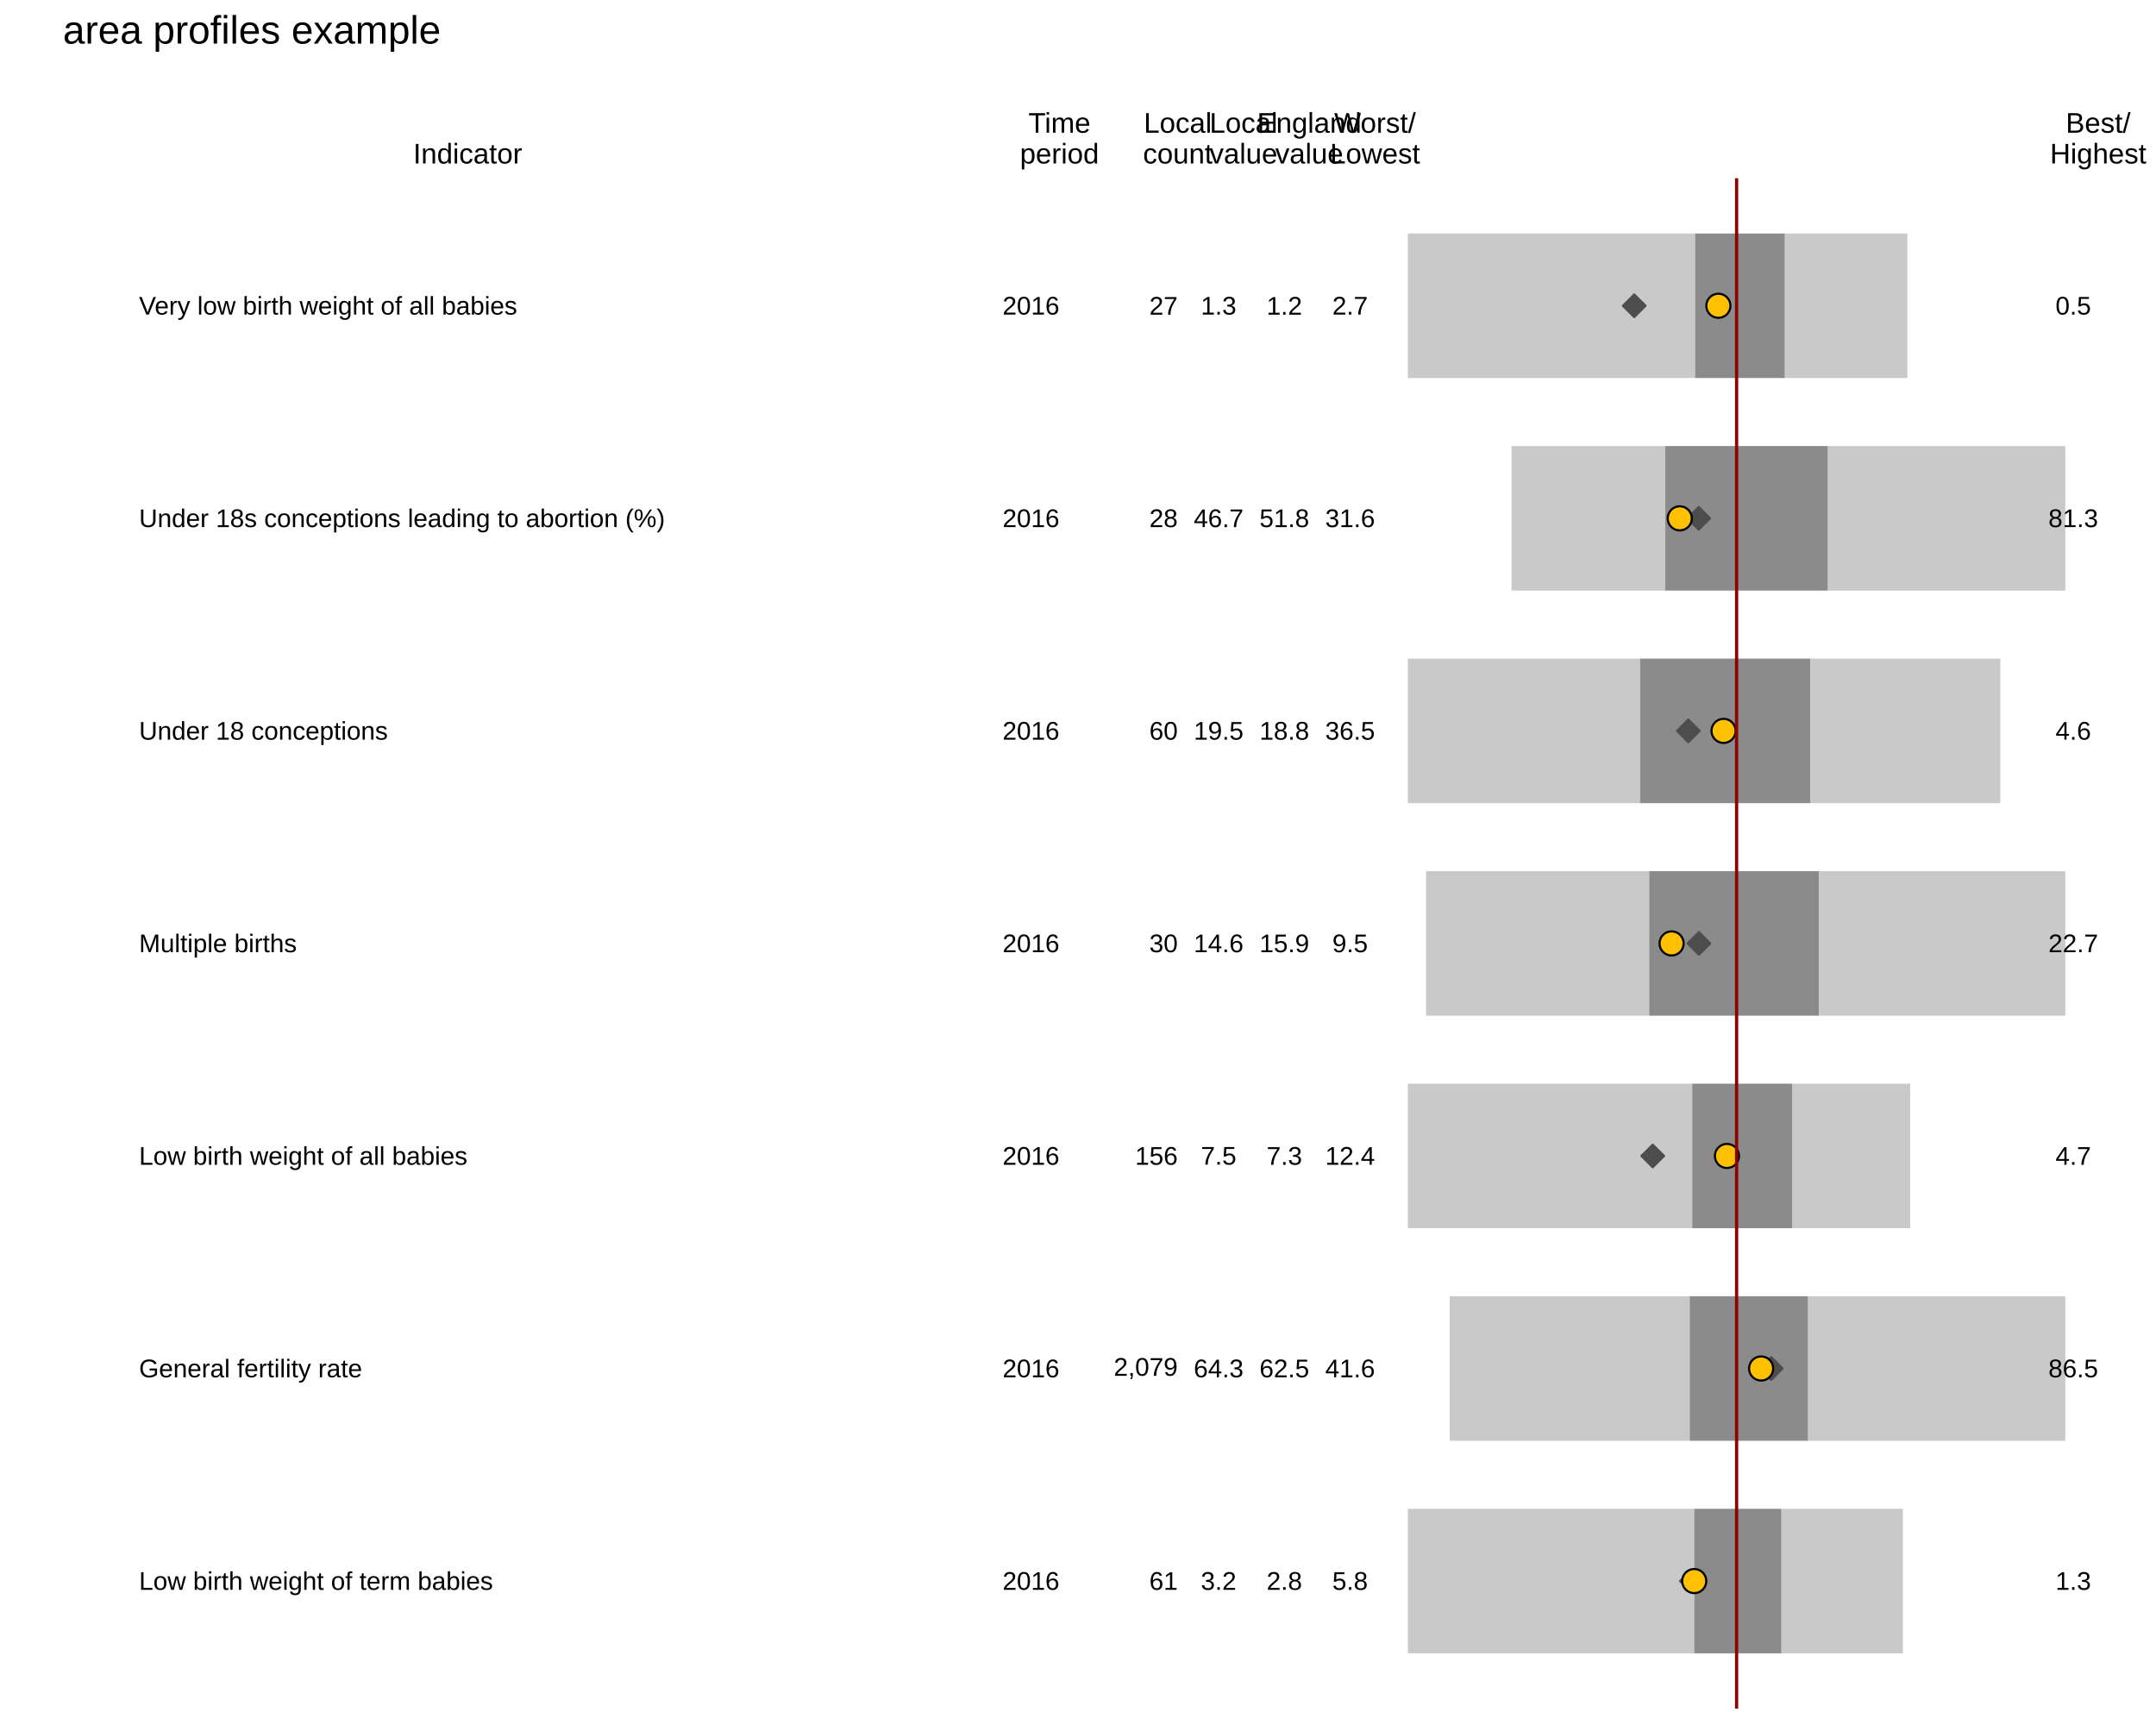
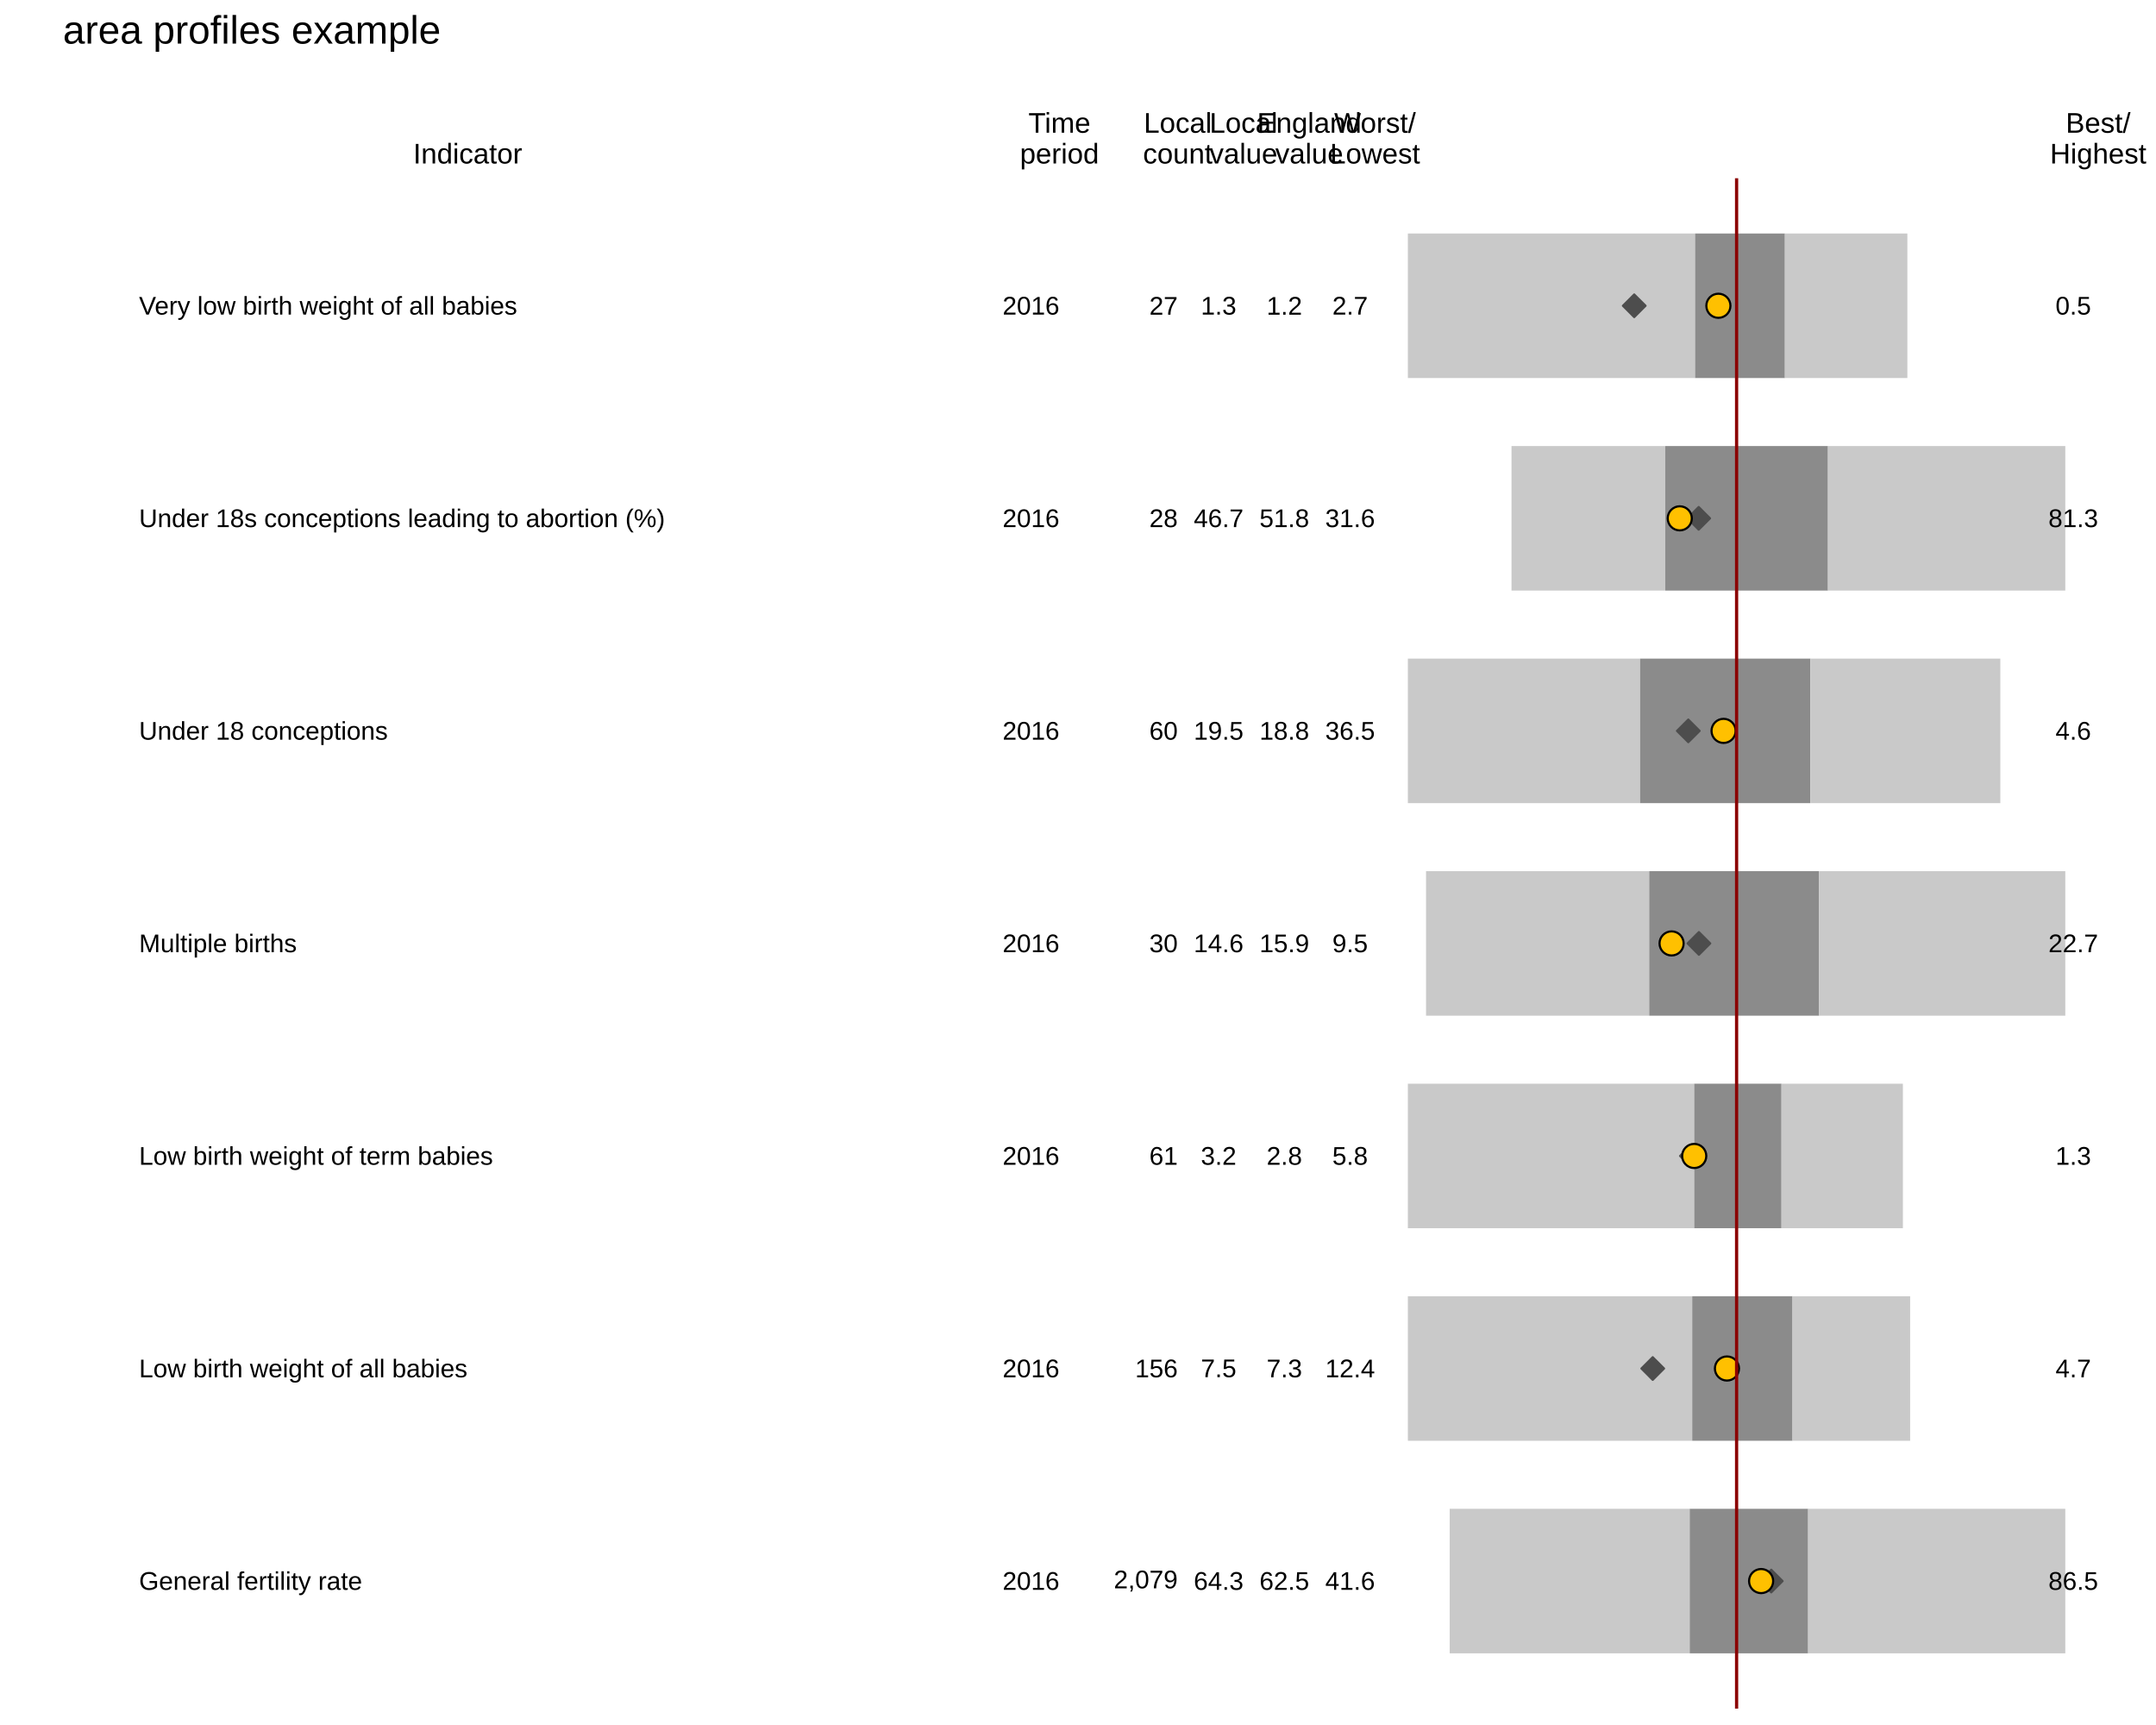
<svg xmlns="http://www.w3.org/2000/svg" viewBox="0 0 720.00 576.00">
  <defs>
    <style type="text/css">
    line, polyline, polygon, path, rect, circle {
      fill: none;
      stroke: #000000;
      stroke-linecap: round;
      stroke-linejoin: round;
      stroke-miterlimit: 10.00;
    }
  </style>
  </defs>
  <rect width="100%" height="100%" style="stroke: none; fill: #FFFFFF;" />
  <defs>
    <clipPath id="cpMjEuMDF8NzE0LjUyfDU3MC41Mnw1OS41Mg==">
      <rect x="21.01" y="59.52" width="693.51" height="511.00" />
    </clipPath>
  </defs>
-   <rect x="470.16" y="503.81" width="0.00" height="48.26" style="stroke-width: 1.07; stroke: none; stroke-linecap: butt; fill: #FFFFFF;" clip-path="url(#cpMjEuMDF8NzE0LjUyfDU3MC41Mnw1OS41Mg==)" />
-   <rect x="470.16" y="503.81" width="95.63" height="48.26" style="stroke-width: 1.07; stroke: none; stroke-linecap: butt; fill: #C9C9C9;" clip-path="url(#cpMjEuMDF8NzE0LjUyfDU3MC41Mnw1OS41Mg==)" />
-   <rect x="565.79" y="503.81" width="29.14" height="48.26" style="stroke-width: 1.07; stroke: none; stroke-linecap: butt; fill: #8B8B8B;" clip-path="url(#cpMjEuMDF8NzE0LjUyfDU3MC41Mnw1OS41Mg==)" />
-   <rect x="594.93" y="503.81" width="40.54" height="48.26" style="stroke-width: 1.07; stroke: none; stroke-linecap: butt; fill: #C9C9C9;" clip-path="url(#cpMjEuMDF8NzE0LjUyfDU3MC41Mnw1OS41Mg==)" />
-   <rect x="470.16" y="432.83" width="13.96" height="48.26" style="stroke-width: 1.07; stroke: none; stroke-linecap: butt; fill: #FFFFFF;" clip-path="url(#cpMjEuMDF8NzE0LjUyfDU3MC41Mnw1OS41Mg==)" />
-   <rect x="484.12" y="432.83" width="80.16" height="48.26" style="stroke-width: 1.07; stroke: none; stroke-linecap: butt; fill: #C9C9C9;" clip-path="url(#cpMjEuMDF8NzE0LjUyfDU3MC41Mnw1OS41Mg==)" />
-   <rect x="564.28" y="432.83" width="39.55" height="48.26" style="stroke-width: 1.07; stroke: none; stroke-linecap: butt; fill: #8B8B8B;" clip-path="url(#cpMjEuMDF8NzE0LjUyfDU3MC41Mnw1OS41Mg==)" />
-   <rect x="603.82" y="432.83" width="85.89" height="48.26" style="stroke-width: 1.07; stroke: none; stroke-linecap: butt; fill: #C9C9C9;" clip-path="url(#cpMjEuMDF8NzE0LjUyfDU3MC41Mnw1OS41Mg==)" />
+   <rect x="470.16" y="503.81" width="13.96" height="48.26" style="stroke-width: 1.07; stroke: none; stroke-linecap: butt; fill: #FFFFFF;" clip-path="url(#cpMjEuMDF8NzE0LjUyfDU3MC41Mnw1OS41Mg==)" />
+   <rect x="484.12" y="503.81" width="80.16" height="48.26" style="stroke-width: 1.07; stroke: none; stroke-linecap: butt; fill: #C9C9C9;" clip-path="url(#cpMjEuMDF8NzE0LjUyfDU3MC41Mnw1OS41Mg==)" />
+   <rect x="564.28" y="503.81" width="39.55" height="48.26" style="stroke-width: 1.07; stroke: none; stroke-linecap: butt; fill: #8B8B8B;" clip-path="url(#cpMjEuMDF8NzE0LjUyfDU3MC41Mnw1OS41Mg==)" />
+   <rect x="603.82" y="503.81" width="85.89" height="48.26" style="stroke-width: 1.07; stroke: none; stroke-linecap: butt; fill: #C9C9C9;" clip-path="url(#cpMjEuMDF8NzE0LjUyfDU3MC41Mnw1OS41Mg==)" />
+   <rect x="470.16" y="432.83" width="0.00" height="48.26" style="stroke-width: 1.07; stroke: none; stroke-linecap: butt; fill: #FFFFFF;" clip-path="url(#cpMjEuMDF8NzE0LjUyfDU3MC41Mnw1OS41Mg==)" />
+   <rect x="470.16" y="432.83" width="94.96" height="48.26" style="stroke-width: 1.07; stroke: none; stroke-linecap: butt; fill: #C9C9C9;" clip-path="url(#cpMjEuMDF8NzE0LjUyfDU3MC41Mnw1OS41Mg==)" />
+   <rect x="565.12" y="432.83" width="33.49" height="48.26" style="stroke-width: 1.07; stroke: none; stroke-linecap: butt; fill: #8B8B8B;" clip-path="url(#cpMjEuMDF8NzE0LjUyfDU3MC41Mnw1OS41Mg==)" />
+   <rect x="598.61" y="432.83" width="39.29" height="48.26" style="stroke-width: 1.07; stroke: none; stroke-linecap: butt; fill: #C9C9C9;" clip-path="url(#cpMjEuMDF8NzE0LjUyfDU3MC41Mnw1OS41Mg==)" />
  <rect x="470.16" y="361.86" width="0.00" height="48.26" style="stroke-width: 1.07; stroke: none; stroke-linecap: butt; fill: #FFFFFF;" clip-path="url(#cpMjEuMDF8NzE0LjUyfDU3MC41Mnw1OS41Mg==)" />
-   <rect x="470.16" y="361.86" width="94.96" height="48.26" style="stroke-width: 1.07; stroke: none; stroke-linecap: butt; fill: #C9C9C9;" clip-path="url(#cpMjEuMDF8NzE0LjUyfDU3MC41Mnw1OS41Mg==)" />
-   <rect x="565.12" y="361.86" width="33.49" height="48.26" style="stroke-width: 1.07; stroke: none; stroke-linecap: butt; fill: #8B8B8B;" clip-path="url(#cpMjEuMDF8NzE0LjUyfDU3MC41Mnw1OS41Mg==)" />
-   <rect x="598.61" y="361.86" width="39.29" height="48.26" style="stroke-width: 1.07; stroke: none; stroke-linecap: butt; fill: #C9C9C9;" clip-path="url(#cpMjEuMDF8NzE0LjUyfDU3MC41Mnw1OS41Mg==)" />
+   <rect x="470.16" y="361.86" width="95.63" height="48.26" style="stroke-width: 1.07; stroke: none; stroke-linecap: butt; fill: #C9C9C9;" clip-path="url(#cpMjEuMDF8NzE0LjUyfDU3MC41Mnw1OS41Mg==)" />
+   <rect x="565.79" y="361.86" width="29.14" height="48.26" style="stroke-width: 1.07; stroke: none; stroke-linecap: butt; fill: #8B8B8B;" clip-path="url(#cpMjEuMDF8NzE0LjUyfDU3MC41Mnw1OS41Mg==)" />
+   <rect x="594.93" y="361.86" width="40.54" height="48.26" style="stroke-width: 1.07; stroke: none; stroke-linecap: butt; fill: #C9C9C9;" clip-path="url(#cpMjEuMDF8NzE0LjUyfDU3MC41Mnw1OS41Mg==)" />
  <rect x="470.16" y="290.89" width="6.07" height="48.26" style="stroke-width: 1.07; stroke: none; stroke-linecap: butt; fill: #FFFFFF;" clip-path="url(#cpMjEuMDF8NzE0LjUyfDU3MC41Mnw1OS41Mg==)" />
  <rect x="476.23" y="290.89" width="74.53" height="48.26" style="stroke-width: 1.07; stroke: none; stroke-linecap: butt; fill: #C9C9C9;" clip-path="url(#cpMjEuMDF8NzE0LjUyfDU3MC41Mnw1OS41Mg==)" />
  <rect x="550.76" y="290.89" width="56.72" height="48.26" style="stroke-width: 1.07; stroke: none; stroke-linecap: butt; fill: #8B8B8B;" clip-path="url(#cpMjEuMDF8NzE0LjUyfDU3MC41Mnw1OS41Mg==)" />
  <rect x="607.48" y="290.89" width="82.23" height="48.26" style="stroke-width: 1.07; stroke: none; stroke-linecap: butt; fill: #C9C9C9;" clip-path="url(#cpMjEuMDF8NzE0LjUyfDU3MC41Mnw1OS41Mg==)" />
  <rect x="470.16" y="219.92" width="0.00" height="48.26" style="stroke-width: 1.07; stroke: none; stroke-linecap: butt; fill: #FFFFFF;" clip-path="url(#cpMjEuMDF8NzE0LjUyfDU3MC41Mnw1OS41Mg==)" />
  <rect x="470.16" y="219.92" width="77.52" height="48.26" style="stroke-width: 1.07; stroke: none; stroke-linecap: butt; fill: #C9C9C9;" clip-path="url(#cpMjEuMDF8NzE0LjUyfDU3MC41Mnw1OS41Mg==)" />
  <rect x="547.69" y="219.92" width="56.90" height="48.26" style="stroke-width: 1.07; stroke: none; stroke-linecap: butt; fill: #8B8B8B;" clip-path="url(#cpMjEuMDF8NzE0LjUyfDU3MC41Mnw1OS41Mg==)" />
  <rect x="604.59" y="219.92" width="63.42" height="48.26" style="stroke-width: 1.07; stroke: none; stroke-linecap: butt; fill: #C9C9C9;" clip-path="url(#cpMjEuMDF8NzE0LjUyfDU3MC41Mnw1OS41Mg==)" />
  <rect x="470.16" y="148.94" width="34.61" height="48.26" style="stroke-width: 1.07; stroke: none; stroke-linecap: butt; fill: #FFFFFF;" clip-path="url(#cpMjEuMDF8NzE0LjUyfDU3MC41Mnw1OS41Mg==)" />
  <rect x="504.77" y="148.94" width="51.35" height="48.26" style="stroke-width: 1.07; stroke: none; stroke-linecap: butt; fill: #C9C9C9;" clip-path="url(#cpMjEuMDF8NzE0LjUyfDU3MC41Mnw1OS41Mg==)" />
  <rect x="556.12" y="148.94" width="54.33" height="48.26" style="stroke-width: 1.07; stroke: none; stroke-linecap: butt; fill: #8B8B8B;" clip-path="url(#cpMjEuMDF8NzE0LjUyfDU3MC41Mnw1OS41Mg==)" />
  <rect x="610.45" y="148.94" width="79.26" height="48.26" style="stroke-width: 1.07; stroke: none; stroke-linecap: butt; fill: #C9C9C9;" clip-path="url(#cpMjEuMDF8NzE0LjUyfDU3MC41Mnw1OS41Mg==)" />
  <rect x="470.16" y="77.97" width="0.00" height="48.26" style="stroke-width: 1.07; stroke: none; stroke-linecap: butt; fill: #FFFFFF;" clip-path="url(#cpMjEuMDF8NzE0LjUyfDU3MC41Mnw1OS41Mg==)" />
  <rect x="470.16" y="77.97" width="95.92" height="48.26" style="stroke-width: 1.07; stroke: none; stroke-linecap: butt; fill: #C9C9C9;" clip-path="url(#cpMjEuMDF8NzE0LjUyfDU3MC41Mnw1OS41Mg==)" />
  <rect x="566.08" y="77.97" width="29.99" height="48.26" style="stroke-width: 1.07; stroke: none; stroke-linecap: butt; fill: #8B8B8B;" clip-path="url(#cpMjEuMDF8NzE0LjUyfDU3MC41Mnw1OS41Mg==)" />
  <rect x="596.07" y="77.97" width="40.90" height="48.26" style="stroke-width: 1.07; stroke: none; stroke-linecap: butt; fill: #C9C9C9;" clip-path="url(#cpMjEuMDF8NzE0LjUyfDU3MC41Mnw1OS41Mg==)" />
-   <polygon points="564.85,531.72 568.63,527.94 564.85,524.15 561.06,527.94 " style="stroke-width: 0.71; stroke: #4D4D4D; fill: #4D4D4D;" clip-path="url(#cpMjEuMDF8NzE0LjUyfDU3MC41Mnw1OS41Mg==)" />
-   <polygon points="591.51,460.75 595.30,456.96 591.51,453.18 587.73,456.96 " style="stroke-width: 0.71; stroke: #4D4D4D; fill: #4D4D4D;" clip-path="url(#cpMjEuMDF8NzE0LjUyfDU3MC41Mnw1OS41Mg==)" />
-   <polygon points="551.93,389.78 555.72,385.99 551.93,382.21 548.15,385.99 " style="stroke-width: 0.71; stroke: #4D4D4D; fill: #4D4D4D;" clip-path="url(#cpMjEuMDF8NzE0LjUyfDU3MC41Mnw1OS41Mg==)" />
+   <polygon points="591.51,531.72 595.30,527.94 591.51,524.15 587.73,527.94 " style="stroke-width: 0.71; stroke: #4D4D4D; fill: #4D4D4D;" clip-path="url(#cpMjEuMDF8NzE0LjUyfDU3MC41Mnw1OS41Mg==)" />
+   <polygon points="551.93,460.75 555.72,456.96 551.93,453.18 548.15,456.96 " style="stroke-width: 0.71; stroke: #4D4D4D; fill: #4D4D4D;" clip-path="url(#cpMjEuMDF8NzE0LjUyfDU3MC41Mnw1OS41Mg==)" />
+   <polygon points="564.85,389.78 568.63,385.99 564.85,382.21 561.06,385.99 " style="stroke-width: 0.71; stroke: #4D4D4D; fill: #4D4D4D;" clip-path="url(#cpMjEuMDF8NzE0LjUyfDU3MC41Mnw1OS41Mg==)" />
  <polygon points="567.35,318.81 571.14,315.02 567.35,311.23 563.57,315.02 " style="stroke-width: 0.71; stroke: #4D4D4D; fill: #4D4D4D;" clip-path="url(#cpMjEuMDF8NzE0LjUyfDU3MC41Mnw1OS41Mg==)" />
  <polygon points="563.81,247.83 567.60,244.05 563.81,240.26 560.02,244.05 " style="stroke-width: 0.71; stroke: #4D4D4D; fill: #4D4D4D;" clip-path="url(#cpMjEuMDF8NzE0LjUyfDU3MC41Mnw1OS41Mg==)" />
  <polygon points="567.28,176.86 571.07,173.08 567.28,169.29 563.50,173.08 " style="stroke-width: 0.71; stroke: #4D4D4D; fill: #4D4D4D;" clip-path="url(#cpMjEuMDF8NzE0LjUyfDU3MC41Mnw1OS41Mg==)" />
  <polygon points="545.75,105.89 549.54,102.10 545.75,98.32 541.97,102.10 " style="stroke-width: 0.71; stroke: #4D4D4D; fill: #4D4D4D;" clip-path="url(#cpMjEuMDF8NzE0LjUyfDU3MC41Mnw1OS41Mg==)" />
-   <circle cx="565.79" cy="527.94" r="3.02pt" style="stroke-width: 0.71; fill: #FFC000;" clip-path="url(#cpMjEuMDF8NzE0LjUyfDU3MC41Mnw1OS41Mg==)" />
-   <circle cx="588.13" cy="456.96" r="3.02pt" style="stroke-width: 0.71; fill: #FFC000;" clip-path="url(#cpMjEuMDF8NzE0LjUyfDU3MC41Mnw1OS41Mg==)" />
-   <circle cx="576.72" cy="385.99" r="3.02pt" style="stroke-width: 0.71; fill: #FFC000;" clip-path="url(#cpMjEuMDF8NzE0LjUyfDU3MC41Mnw1OS41Mg==)" />
+   <circle cx="588.13" cy="527.94" r="3.02pt" style="stroke-width: 0.71; fill: #FFC000;" clip-path="url(#cpMjEuMDF8NzE0LjUyfDU3MC41Mnw1OS41Mg==)" />
+   <circle cx="576.72" cy="456.96" r="3.02pt" style="stroke-width: 0.71; fill: #FFC000;" clip-path="url(#cpMjEuMDF8NzE0LjUyfDU3MC41Mnw1OS41Mg==)" />
+   <circle cx="565.79" cy="385.99" r="3.02pt" style="stroke-width: 0.71; fill: #FFC000;" clip-path="url(#cpMjEuMDF8NzE0LjUyfDU3MC41Mnw1OS41Mg==)" />
  <circle cx="558.23" cy="315.02" r="3.02pt" style="stroke-width: 0.71; fill: #FFC000;" clip-path="url(#cpMjEuMDF8NzE0LjUyfDU3MC41Mnw1OS41Mg==)" />
  <circle cx="575.59" cy="244.05" r="3.02pt" style="stroke-width: 0.71; fill: #FFC000;" clip-path="url(#cpMjEuMDF8NzE0LjUyfDU3MC41Mnw1OS41Mg==)" />
  <circle cx="560.96" cy="173.08" r="3.02pt" style="stroke-width: 0.71; fill: #FFC000;" clip-path="url(#cpMjEuMDF8NzE0LjUyfDU3MC41Mnw1OS41Mg==)" />
  <circle cx="573.86" cy="102.10" r="3.02pt" style="stroke-width: 0.71; fill: #FFC000;" clip-path="url(#cpMjEuMDF8NzE0LjUyfDU3MC41Mnw1OS41Mg==)" />
  <line x1="579.94" y1="570.52" x2="579.94" y2="59.52" style="stroke-width: 1.07; stroke: #8B0000; stroke-linecap: butt;" clip-path="url(#cpMjEuMDF8NzE0LjUyfDU3MC41Mnw1OS41Mg==)" />
  <g clip-path="url(#cpMjEuMDF8NzE0LjUyfDU3MC41Mnw1OS41Mg==)">
-     <text x="686.44" y="530.87" style="font-size: 8.54px; font-family: Liberation Sans;" textLength="14.25px" lengthAdjust="spacingAndGlyphs">1.3 </text>
-   </g>
-   <g clip-path="url(#cpMjEuMDF8NzE0LjUyfDU3MC41Mnw1OS41Mg==)">
-     <text x="444.93" y="530.87" style="font-size: 8.54px; font-family: Liberation Sans;" textLength="14.25px" lengthAdjust="spacingAndGlyphs">5.8 </text>
-   </g>
-   <g clip-path="url(#cpMjEuMDF8NzE0LjUyfDU3MC41Mnw1OS41Mg==)">
-     <text x="684.06" y="459.90" style="font-size: 8.54px; font-family: Liberation Sans;" textLength="16.62px" lengthAdjust="spacingAndGlyphs">86.5</text>
-   </g>
-   <g clip-path="url(#cpMjEuMDF8NzE0LjUyfDU3MC41Mnw1OS41Mg==)">
-     <text x="442.56" y="459.90" style="font-size: 8.54px; font-family: Liberation Sans;" textLength="16.62px" lengthAdjust="spacingAndGlyphs">41.6</text>
-   </g>
-   <g clip-path="url(#cpMjEuMDF8NzE0LjUyfDU3MC41Mnw1OS41Mg==)">
-     <text x="686.44" y="388.93" style="font-size: 8.54px; font-family: Liberation Sans;" textLength="14.25px" lengthAdjust="spacingAndGlyphs">4.7 </text>
-   </g>
-   <g clip-path="url(#cpMjEuMDF8NzE0LjUyfDU3MC41Mnw1OS41Mg==)">
-     <text x="442.56" y="388.93" style="font-size: 8.54px; font-family: Liberation Sans;" textLength="16.62px" lengthAdjust="spacingAndGlyphs">12.4</text>
+     <text x="684.06" y="530.87" style="font-size: 8.54px; font-family: Liberation Sans;" textLength="16.62px" lengthAdjust="spacingAndGlyphs">86.5</text>
+   </g>
+   <g clip-path="url(#cpMjEuMDF8NzE0LjUyfDU3MC41Mnw1OS41Mg==)">
+     <text x="442.56" y="530.87" style="font-size: 8.54px; font-family: Liberation Sans;" textLength="16.62px" lengthAdjust="spacingAndGlyphs">41.6</text>
+   </g>
+   <g clip-path="url(#cpMjEuMDF8NzE0LjUyfDU3MC41Mnw1OS41Mg==)">
+     <text x="686.44" y="459.90" style="font-size: 8.54px; font-family: Liberation Sans;" textLength="14.25px" lengthAdjust="spacingAndGlyphs">4.7 </text>
+   </g>
+   <g clip-path="url(#cpMjEuMDF8NzE0LjUyfDU3MC41Mnw1OS41Mg==)">
+     <text x="442.56" y="459.90" style="font-size: 8.54px; font-family: Liberation Sans;" textLength="16.62px" lengthAdjust="spacingAndGlyphs">12.4</text>
+   </g>
+   <g clip-path="url(#cpMjEuMDF8NzE0LjUyfDU3MC41Mnw1OS41Mg==)">
+     <text x="686.44" y="388.93" style="font-size: 8.54px; font-family: Liberation Sans;" textLength="14.25px" lengthAdjust="spacingAndGlyphs">1.3 </text>
+   </g>
+   <g clip-path="url(#cpMjEuMDF8NzE0LjUyfDU3MC41Mnw1OS41Mg==)">
+     <text x="444.93" y="388.93" style="font-size: 8.54px; font-family: Liberation Sans;" textLength="14.25px" lengthAdjust="spacingAndGlyphs">5.8 </text>
  </g>
  <g clip-path="url(#cpMjEuMDF8NzE0LjUyfDU3MC41Mnw1OS41Mg==)">
    <text x="684.06" y="317.96" style="font-size: 8.54px; font-family: Liberation Sans;" textLength="16.62px" lengthAdjust="spacingAndGlyphs">22.7</text>
  </g>
  <g clip-path="url(#cpMjEuMDF8NzE0LjUyfDU3MC41Mnw1OS41Mg==)">
    <text x="444.93" y="317.96" style="font-size: 8.54px; font-family: Liberation Sans;" textLength="14.25px" lengthAdjust="spacingAndGlyphs">9.5 </text>
  </g>
  <g clip-path="url(#cpMjEuMDF8NzE0LjUyfDU3MC41Mnw1OS41Mg==)">
    <text x="686.44" y="246.99" style="font-size: 8.54px; font-family: Liberation Sans;" textLength="14.25px" lengthAdjust="spacingAndGlyphs">4.6 </text>
  </g>
  <g clip-path="url(#cpMjEuMDF8NzE0LjUyfDU3MC41Mnw1OS41Mg==)">
    <text x="442.56" y="246.99" style="font-size: 8.54px; font-family: Liberation Sans;" textLength="16.62px" lengthAdjust="spacingAndGlyphs">36.5</text>
  </g>
  <g clip-path="url(#cpMjEuMDF8NzE0LjUyfDU3MC41Mnw1OS41Mg==)">
    <text x="684.06" y="176.01" style="font-size: 8.54px; font-family: Liberation Sans;" textLength="16.62px" lengthAdjust="spacingAndGlyphs">81.3</text>
  </g>
  <g clip-path="url(#cpMjEuMDF8NzE0LjUyfDU3MC41Mnw1OS41Mg==)">
    <text x="442.56" y="176.01" style="font-size: 8.54px; font-family: Liberation Sans;" textLength="16.62px" lengthAdjust="spacingAndGlyphs">31.6</text>
  </g>
  <g clip-path="url(#cpMjEuMDF8NzE0LjUyfDU3MC41Mnw1OS41Mg==)">
    <text x="686.44" y="105.04" style="font-size: 8.54px; font-family: Liberation Sans;" textLength="14.25px" lengthAdjust="spacingAndGlyphs">0.5 </text>
  </g>
  <g clip-path="url(#cpMjEuMDF8NzE0LjUyfDU3MC41Mnw1OS41Mg==)">
    <text x="444.93" y="105.04" style="font-size: 8.54px; font-family: Liberation Sans;" textLength="14.25px" lengthAdjust="spacingAndGlyphs">2.7 </text>
  </g>
  <g clip-path="url(#cpMjEuMDF8NzE0LjUyfDU3MC41Mnw1OS41Mg==)">
-     <text x="422.98" y="530.87" style="font-size: 8.54px; font-family: Liberation Sans;" textLength="14.25px" lengthAdjust="spacingAndGlyphs">2.8 </text>
-   </g>
-   <g clip-path="url(#cpMjEuMDF8NzE0LjUyfDU3MC41Mnw1OS41Mg==)">
-     <text x="420.60" y="459.90" style="font-size: 8.54px; font-family: Liberation Sans;" textLength="16.62px" lengthAdjust="spacingAndGlyphs">62.5</text>
-   </g>
-   <g clip-path="url(#cpMjEuMDF8NzE0LjUyfDU3MC41Mnw1OS41Mg==)">
-     <text x="422.98" y="388.93" style="font-size: 8.54px; font-family: Liberation Sans;" textLength="14.25px" lengthAdjust="spacingAndGlyphs">7.3 </text>
+     <text x="420.60" y="530.87" style="font-size: 8.54px; font-family: Liberation Sans;" textLength="16.62px" lengthAdjust="spacingAndGlyphs">62.5</text>
+   </g>
+   <g clip-path="url(#cpMjEuMDF8NzE0LjUyfDU3MC41Mnw1OS41Mg==)">
+     <text x="422.98" y="459.90" style="font-size: 8.54px; font-family: Liberation Sans;" textLength="14.25px" lengthAdjust="spacingAndGlyphs">7.3 </text>
+   </g>
+   <g clip-path="url(#cpMjEuMDF8NzE0LjUyfDU3MC41Mnw1OS41Mg==)">
+     <text x="422.98" y="388.93" style="font-size: 8.54px; font-family: Liberation Sans;" textLength="14.25px" lengthAdjust="spacingAndGlyphs">2.8 </text>
  </g>
  <g clip-path="url(#cpMjEuMDF8NzE0LjUyfDU3MC41Mnw1OS41Mg==)">
    <text x="420.60" y="317.96" style="font-size: 8.54px; font-family: Liberation Sans;" textLength="16.62px" lengthAdjust="spacingAndGlyphs">15.9</text>
  </g>
  <g clip-path="url(#cpMjEuMDF8NzE0LjUyfDU3MC41Mnw1OS41Mg==)">
    <text x="420.60" y="246.99" style="font-size: 8.54px; font-family: Liberation Sans;" textLength="16.62px" lengthAdjust="spacingAndGlyphs">18.8</text>
  </g>
  <g clip-path="url(#cpMjEuMDF8NzE0LjUyfDU3MC41Mnw1OS41Mg==)">
    <text x="420.60" y="176.01" style="font-size: 8.54px; font-family: Liberation Sans;" textLength="16.62px" lengthAdjust="spacingAndGlyphs">51.8</text>
  </g>
  <g clip-path="url(#cpMjEuMDF8NzE0LjUyfDU3MC41Mnw1OS41Mg==)">
    <text x="422.98" y="105.08" style="font-size: 8.54px; font-family: Liberation Sans;" textLength="14.25px" lengthAdjust="spacingAndGlyphs">1.2 </text>
  </g>
  <g clip-path="url(#cpMjEuMDF8NzE0LjUyfDU3MC41Mnw1OS41Mg==)">
-     <text x="401.02" y="530.87" style="font-size: 8.54px; font-family: Liberation Sans;" textLength="14.25px" lengthAdjust="spacingAndGlyphs">3.2 </text>
-   </g>
-   <g clip-path="url(#cpMjEuMDF8NzE0LjUyfDU3MC41Mnw1OS41Mg==)">
-     <text x="398.65" y="459.90" style="font-size: 8.54px; font-family: Liberation Sans;" textLength="16.62px" lengthAdjust="spacingAndGlyphs">64.3</text>
-   </g>
-   <g clip-path="url(#cpMjEuMDF8NzE0LjUyfDU3MC41Mnw1OS41Mg==)">
-     <text x="401.02" y="388.89" style="font-size: 8.54px; font-family: Liberation Sans;" textLength="14.25px" lengthAdjust="spacingAndGlyphs">7.5 </text>
+     <text x="398.65" y="530.87" style="font-size: 8.54px; font-family: Liberation Sans;" textLength="16.62px" lengthAdjust="spacingAndGlyphs">64.3</text>
+   </g>
+   <g clip-path="url(#cpMjEuMDF8NzE0LjUyfDU3MC41Mnw1OS41Mg==)">
+     <text x="401.02" y="459.86" style="font-size: 8.54px; font-family: Liberation Sans;" textLength="14.25px" lengthAdjust="spacingAndGlyphs">7.5 </text>
+   </g>
+   <g clip-path="url(#cpMjEuMDF8NzE0LjUyfDU3MC41Mnw1OS41Mg==)">
+     <text x="401.02" y="388.93" style="font-size: 8.54px; font-family: Liberation Sans;" textLength="14.25px" lengthAdjust="spacingAndGlyphs">3.2 </text>
  </g>
  <g clip-path="url(#cpMjEuMDF8NzE0LjUyfDU3MC41Mnw1OS41Mg==)">
    <text x="398.65" y="317.96" style="font-size: 8.54px; font-family: Liberation Sans;" textLength="16.62px" lengthAdjust="spacingAndGlyphs">14.6</text>
  </g>
  <g clip-path="url(#cpMjEuMDF8NzE0LjUyfDU3MC41Mnw1OS41Mg==)">
    <text x="398.65" y="246.99" style="font-size: 8.54px; font-family: Liberation Sans;" textLength="16.62px" lengthAdjust="spacingAndGlyphs">19.5</text>
  </g>
  <g clip-path="url(#cpMjEuMDF8NzE0LjUyfDU3MC41Mnw1OS41Mg==)">
    <text x="398.65" y="176.01" style="font-size: 8.54px; font-family: Liberation Sans;" textLength="16.62px" lengthAdjust="spacingAndGlyphs">46.7</text>
  </g>
  <g clip-path="url(#cpMjEuMDF8NzE0LjUyfDU3MC41Mnw1OS41Mg==)">
    <text x="401.02" y="105.04" style="font-size: 8.54px; font-family: Liberation Sans;" textLength="14.25px" lengthAdjust="spacingAndGlyphs">1.3 </text>
  </g>
  <g clip-path="url(#cpMjEuMDF8NzE0LjUyfDU3MC41Mnw1OS41Mg==)">
-     <text x="383.82" y="530.87" style="font-size: 8.54px; font-family: Liberation Sans;" textLength="9.50px" lengthAdjust="spacingAndGlyphs">61</text>
-   </g>
-   <g clip-path="url(#cpMjEuMDF8NzE0LjUyfDU3MC41Mnw1OS41Mg==)">
-     <text x="371.94" y="459.39" style="font-size: 8.54px; font-family: Liberation Sans;" textLength="21.38px" lengthAdjust="spacingAndGlyphs">2,079</text>
-   </g>
-   <g clip-path="url(#cpMjEuMDF8NzE0LjUyfDU3MC41Mnw1OS41Mg==)">
-     <text x="379.07" y="388.93" style="font-size: 8.54px; font-family: Liberation Sans;" textLength="14.25px" lengthAdjust="spacingAndGlyphs">156</text>
+     <text x="371.94" y="530.37" style="font-size: 8.54px; font-family: Liberation Sans;" textLength="21.38px" lengthAdjust="spacingAndGlyphs">2,079</text>
+   </g>
+   <g clip-path="url(#cpMjEuMDF8NzE0LjUyfDU3MC41Mnw1OS41Mg==)">
+     <text x="379.07" y="459.90" style="font-size: 8.54px; font-family: Liberation Sans;" textLength="14.25px" lengthAdjust="spacingAndGlyphs">156</text>
+   </g>
+   <g clip-path="url(#cpMjEuMDF8NzE0LjUyfDU3MC41Mnw1OS41Mg==)">
+     <text x="383.82" y="388.93" style="font-size: 8.54px; font-family: Liberation Sans;" textLength="9.50px" lengthAdjust="spacingAndGlyphs">61</text>
  </g>
  <g clip-path="url(#cpMjEuMDF8NzE0LjUyfDU3MC41Mnw1OS41Mg==)">
    <text x="383.82" y="317.96" style="font-size: 8.54px; font-family: Liberation Sans;" textLength="9.50px" lengthAdjust="spacingAndGlyphs">30</text>
  </g>
  <g clip-path="url(#cpMjEuMDF8NzE0LjUyfDU3MC41Mnw1OS41Mg==)">
    <text x="383.82" y="246.99" style="font-size: 8.54px; font-family: Liberation Sans;" textLength="9.50px" lengthAdjust="spacingAndGlyphs">60</text>
  </g>
  <g clip-path="url(#cpMjEuMDF8NzE0LjUyfDU3MC41Mnw1OS41Mg==)">
    <text x="383.82" y="176.01" style="font-size: 8.54px; font-family: Liberation Sans;" textLength="9.50px" lengthAdjust="spacingAndGlyphs">28</text>
  </g>
  <g clip-path="url(#cpMjEuMDF8NzE0LjUyfDU3MC41Mnw1OS41Mg==)">
    <text x="383.82" y="105.08" style="font-size: 8.54px; font-family: Liberation Sans;" textLength="9.50px" lengthAdjust="spacingAndGlyphs">27</text>
  </g>
  <g clip-path="url(#cpMjEuMDF8NzE0LjUyfDU3MC41Mnw1OS41Mg==)">
    <text x="334.80" y="530.87" style="font-size: 8.54px; font-family: Liberation Sans;" textLength="19.00px" lengthAdjust="spacingAndGlyphs">2016</text>
  </g>
  <g clip-path="url(#cpMjEuMDF8NzE0LjUyfDU3MC41Mnw1OS41Mg==)">
    <text x="334.80" y="459.90" style="font-size: 8.54px; font-family: Liberation Sans;" textLength="19.00px" lengthAdjust="spacingAndGlyphs">2016</text>
  </g>
  <g clip-path="url(#cpMjEuMDF8NzE0LjUyfDU3MC41Mnw1OS41Mg==)">
    <text x="334.80" y="388.93" style="font-size: 8.54px; font-family: Liberation Sans;" textLength="19.00px" lengthAdjust="spacingAndGlyphs">2016</text>
  </g>
  <g clip-path="url(#cpMjEuMDF8NzE0LjUyfDU3MC41Mnw1OS41Mg==)">
    <text x="334.80" y="317.96" style="font-size: 8.54px; font-family: Liberation Sans;" textLength="19.00px" lengthAdjust="spacingAndGlyphs">2016</text>
  </g>
  <g clip-path="url(#cpMjEuMDF8NzE0LjUyfDU3MC41Mnw1OS41Mg==)">
    <text x="334.80" y="246.99" style="font-size: 8.54px; font-family: Liberation Sans;" textLength="19.00px" lengthAdjust="spacingAndGlyphs">2016</text>
  </g>
  <g clip-path="url(#cpMjEuMDF8NzE0LjUyfDU3MC41Mnw1OS41Mg==)">
    <text x="334.80" y="176.01" style="font-size: 8.54px; font-family: Liberation Sans;" textLength="19.00px" lengthAdjust="spacingAndGlyphs">2016</text>
  </g>
  <g clip-path="url(#cpMjEuMDF8NzE0LjUyfDU3MC41Mnw1OS41Mg==)">
    <text x="334.80" y="105.04" style="font-size: 8.54px; font-family: Liberation Sans;" textLength="19.00px" lengthAdjust="spacingAndGlyphs">2016</text>
  </g>
  <g clip-path="url(#cpMjEuMDF8NzE0LjUyfDU3MC41Mnw1OS41Mg==)">
-     <text x="46.43" y="530.87" style="font-size: 8.54px; font-family: Liberation Sans;" textLength="120.55px" lengthAdjust="spacingAndGlyphs"> Low birth weight of term babies</text>
-   </g>
-   <g clip-path="url(#cpMjEuMDF8NzE0LjUyfDU3MC41Mnw1OS41Mg==)">
-     <text x="46.43" y="459.90" style="font-size: 8.54px; font-family: Liberation Sans;" textLength="76.88px" lengthAdjust="spacingAndGlyphs">General fertility rate </text>
-   </g>
-   <g clip-path="url(#cpMjEuMDF8NzE0LjUyfDU3MC41Mnw1OS41Mg==)">
-     <text x="46.43" y="388.93" style="font-size: 8.54px; font-family: Liberation Sans;" textLength="109.62px" lengthAdjust="spacingAndGlyphs">Low birth weight of all babies</text>
+     <text x="46.43" y="530.87" style="font-size: 8.54px; font-family: Liberation Sans;" textLength="76.88px" lengthAdjust="spacingAndGlyphs">General fertility rate </text>
+   </g>
+   <g clip-path="url(#cpMjEuMDF8NzE0LjUyfDU3MC41Mnw1OS41Mg==)">
+     <text x="46.43" y="459.90" style="font-size: 8.54px; font-family: Liberation Sans;" textLength="109.62px" lengthAdjust="spacingAndGlyphs">Low birth weight of all babies</text>
+   </g>
+   <g clip-path="url(#cpMjEuMDF8NzE0LjUyfDU3MC41Mnw1OS41Mg==)">
+     <text x="46.43" y="388.93" style="font-size: 8.54px; font-family: Liberation Sans;" textLength="118.17px" lengthAdjust="spacingAndGlyphs">Low birth weight of term babies</text>
  </g>
  <g clip-path="url(#cpMjEuMDF8NzE0LjUyfDU3MC41Mnw1OS41Mg==)">
    <text x="46.43" y="317.96" style="font-size: 8.54px; font-family: Liberation Sans;" textLength="52.66px" lengthAdjust="spacingAndGlyphs">Multiple births</text>
  </g>
  <g clip-path="url(#cpMjEuMDF8NzE0LjUyfDU3MC41Mnw1OS41Mg==)">
    <text x="46.43" y="246.99" style="font-size: 8.54px; font-family: Liberation Sans;" textLength="83.06px" lengthAdjust="spacingAndGlyphs">Under 18 conceptions</text>
  </g>
  <g clip-path="url(#cpMjEuMDF8NzE0LjUyfDU3MC41Mnw1OS41Mg==)">
    <text x="46.43" y="176.01" style="font-size: 8.54px; font-family: Liberation Sans;" textLength="175.61px" lengthAdjust="spacingAndGlyphs">Under 18s conceptions leading to abortion (%)</text>
  </g>
  <g clip-path="url(#cpMjEuMDF8NzE0LjUyfDU3MC41Mnw1OS41Mg==)">
    <text x="46.43" y="105.04" style="font-size: 8.54px; font-family: Liberation Sans;" textLength="126.22px" lengthAdjust="spacingAndGlyphs">Very low birth weight of all babies</text>
  </g>
  <defs>
    <clipPath id="cpMC4wMHw3MjAuMDB8NTc2LjAwfDAuMDA=">
      <rect x="0.00" y="0.00" width="720.00" height="576.00" />
    </clipPath>
  </defs>
  <g clip-path="url(#cpMC4wMHw3MjAuMDB8NTc2LjAwfDAuMDA=)">
    <text x="137.99" y="54.59" style="font-size: 9.50px; font-family: Liberation Sans;" textLength="36.42px" lengthAdjust="spacingAndGlyphs">Indicator</text>
  </g>
  <g clip-path="url(#cpMC4wMHw3MjAuMDB8NTc2LjAwfDAuMDA=)">
    <text x="343.43" y="44.32" style="font-size: 9.50px; font-family: Liberation Sans;" textLength="20.73px" lengthAdjust="spacingAndGlyphs">Time</text>
  </g>
  <g clip-path="url(#cpMC4wMHw3MjAuMDB8NTc2LjAwfDAuMDA=)">
    <text x="340.60" y="54.59" style="font-size: 9.50px; font-family: Liberation Sans;" textLength="26.39px" lengthAdjust="spacingAndGlyphs">period</text>
  </g>
  <g clip-path="url(#cpMC4wMHw3MjAuMDB8NTc2LjAwfDAuMDA=)">
    <text x="381.97" y="44.32" style="font-size: 9.50px; font-family: Liberation Sans;" textLength="22.70px" lengthAdjust="spacingAndGlyphs">Local</text>
  </g>
  <g clip-path="url(#cpMC4wMHw3MjAuMDB8NTc2LjAwfDAuMDA=)">
    <text x="381.70" y="54.59" style="font-size: 9.50px; font-family: Liberation Sans;" textLength="23.23px" lengthAdjust="spacingAndGlyphs">count</text>
  </g>
  <g clip-path="url(#cpMC4wMHw3MjAuMDB8NTc2LjAwfDAuMDA=)">
    <text x="403.92" y="44.32" style="font-size: 9.50px; font-family: Liberation Sans;" textLength="22.70px" lengthAdjust="spacingAndGlyphs">Local</text>
  </g>
  <g clip-path="url(#cpMC4wMHw3MjAuMDB8NTc2LjAwfDAuMDA=)">
    <text x="403.92" y="54.59" style="font-size: 9.50px; font-family: Liberation Sans;" textLength="22.70px" lengthAdjust="spacingAndGlyphs">value</text>
  </g>
  <g clip-path="url(#cpMC4wMHw3MjAuMDB8NTc2LjAwfDAuMDA=)">
    <text x="419.80" y="44.32" style="font-size: 9.50px; font-family: Liberation Sans;" textLength="34.86px" lengthAdjust="spacingAndGlyphs">England</text>
  </g>
  <g clip-path="url(#cpMC4wMHw3MjAuMDB8NTc2LjAwfDAuMDA=)">
    <text x="425.88" y="54.59" style="font-size: 9.50px; font-family: Liberation Sans;" textLength="22.70px" lengthAdjust="spacingAndGlyphs">value</text>
  </g>
  <g clip-path="url(#cpMC4wMHw3MjAuMDB8NTc2LjAwfDAuMDA=)">
    <text x="445.55" y="44.32" style="font-size: 9.50px; font-family: Liberation Sans;" textLength="27.27px" lengthAdjust="spacingAndGlyphs">Worst/</text>
  </g>
  <g clip-path="url(#cpMC4wMHw3MjAuMDB8NTc2LjAwfDAuMDA=)">
    <text x="444.14" y="54.59" style="font-size: 9.50px; font-family: Liberation Sans;" textLength="30.09px" lengthAdjust="spacingAndGlyphs">Lowest</text>
  </g>
  <g clip-path="url(#cpMC4wMHw3MjAuMDB8NTc2LjAwfDAuMDA=)">
    <text x="689.86" y="44.32" style="font-size: 9.50px; font-family: Liberation Sans;" textLength="21.66px" lengthAdjust="spacingAndGlyphs">Best/</text>
  </g>
  <g clip-path="url(#cpMC4wMHw3MjAuMDB8NTc2LjAwfDAuMDA=)">
    <text x="684.59" y="54.59" style="font-size: 9.50px; font-family: Liberation Sans;" textLength="32.20px" lengthAdjust="spacingAndGlyphs">Highest</text>
  </g>
  <g clip-path="url(#cpMC4wMHw3MjAuMDB8NTc2LjAwfDAuMDA=)">
    <text x="21.01" y="14.56" style="font-size: 13.20px; font-family: Liberation Sans;" textLength="126.02px" lengthAdjust="spacingAndGlyphs">area profiles example</text>
  </g>
</svg>
